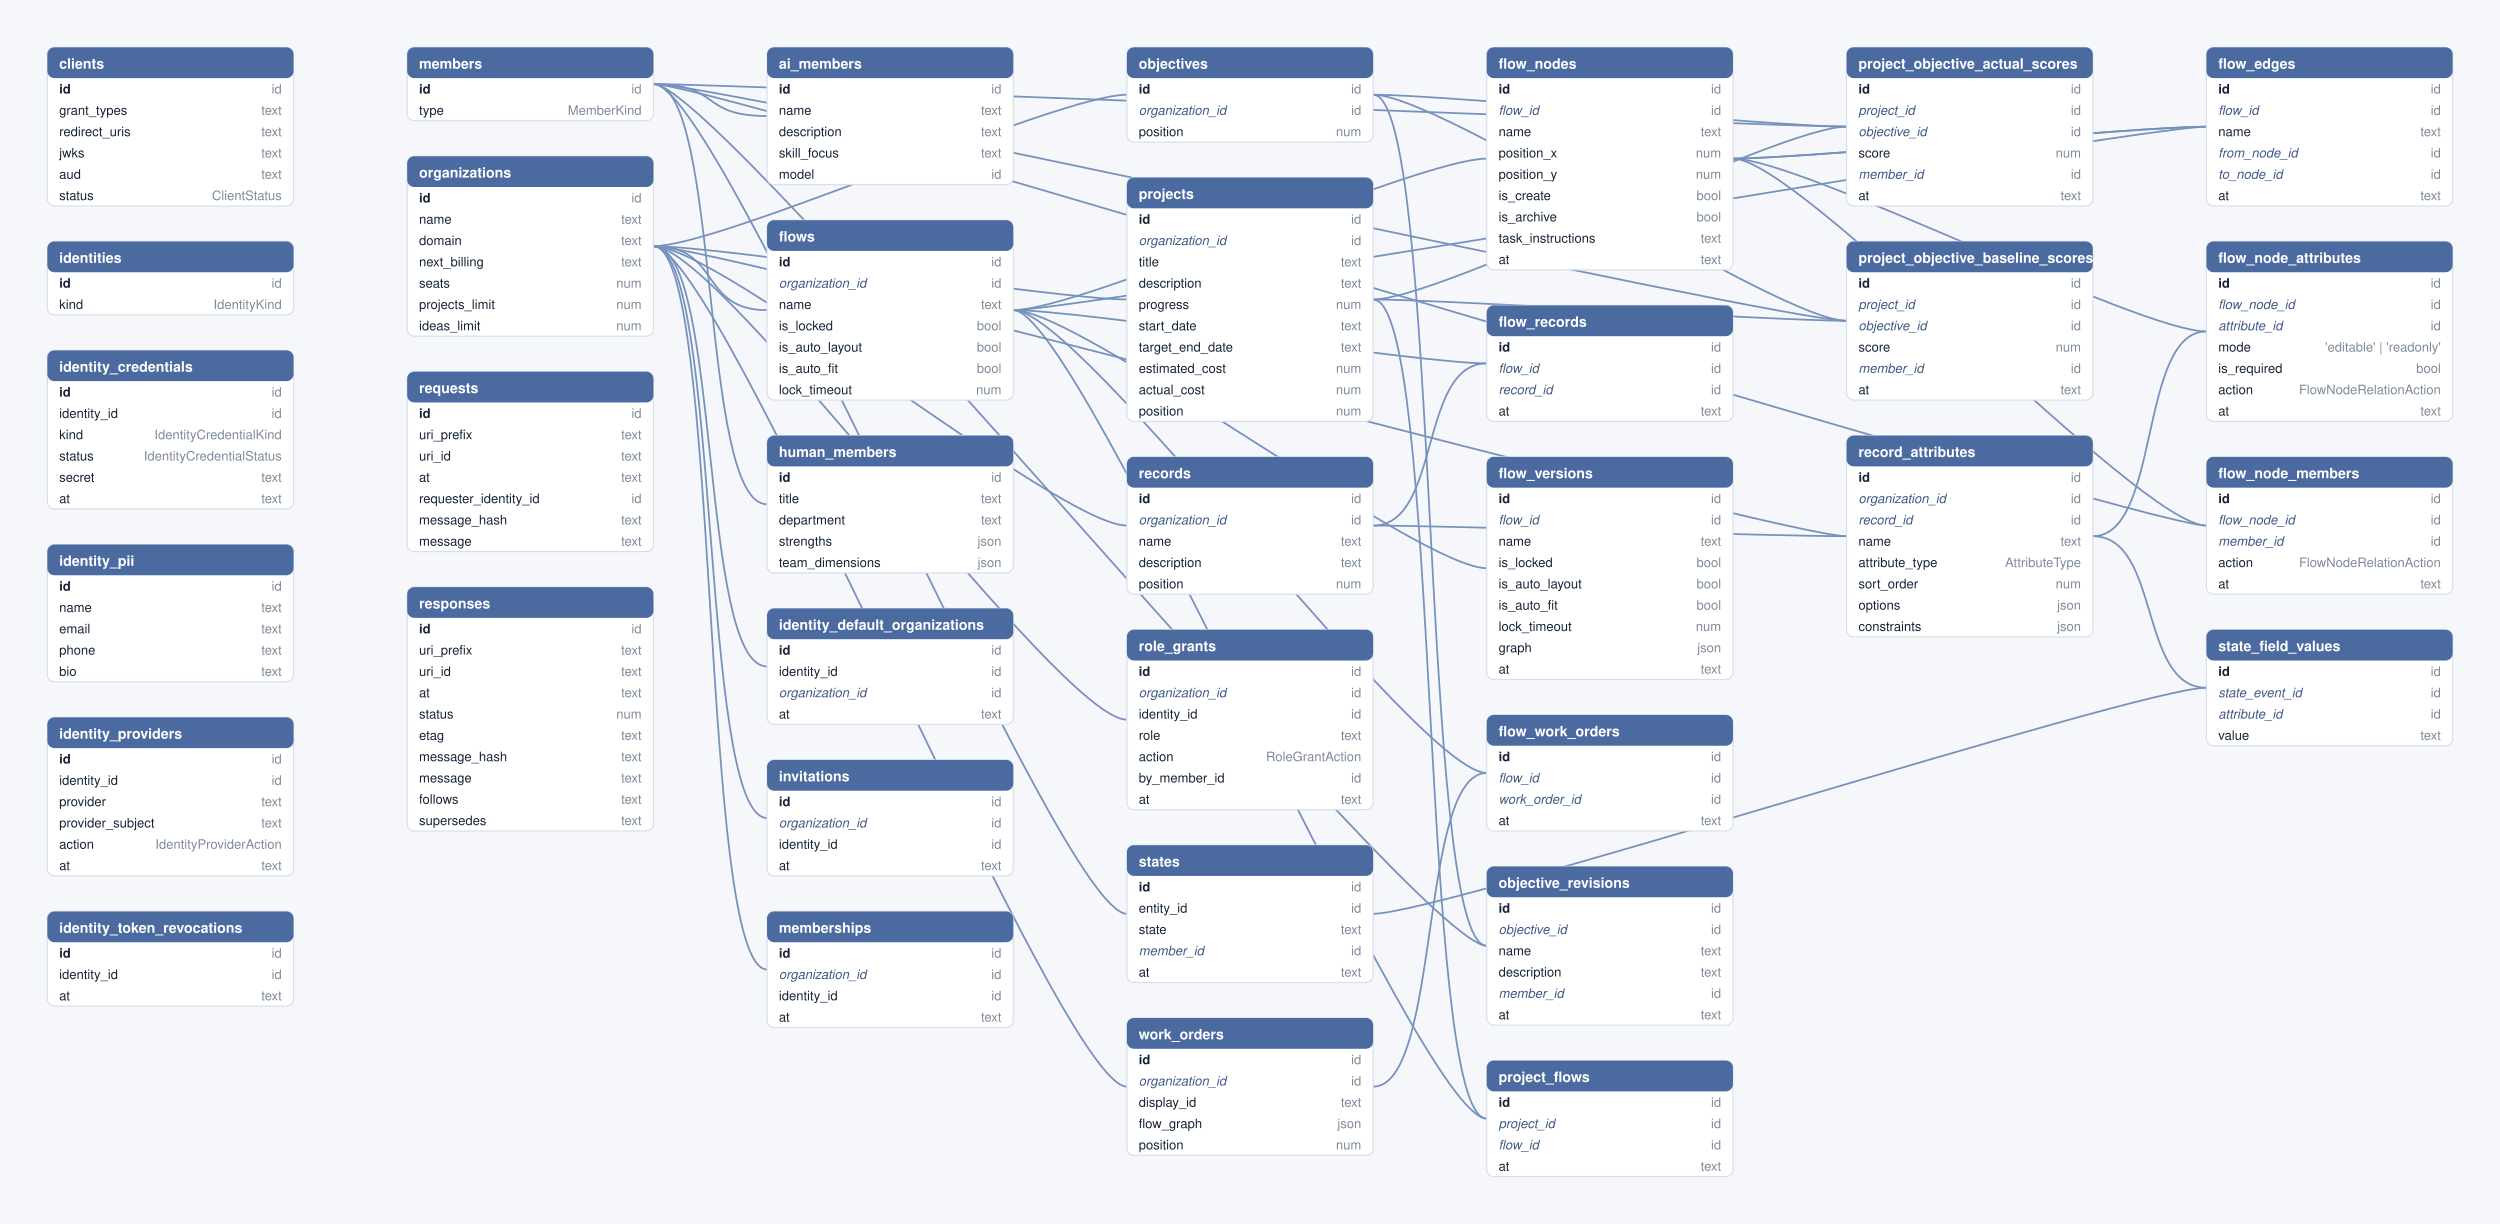
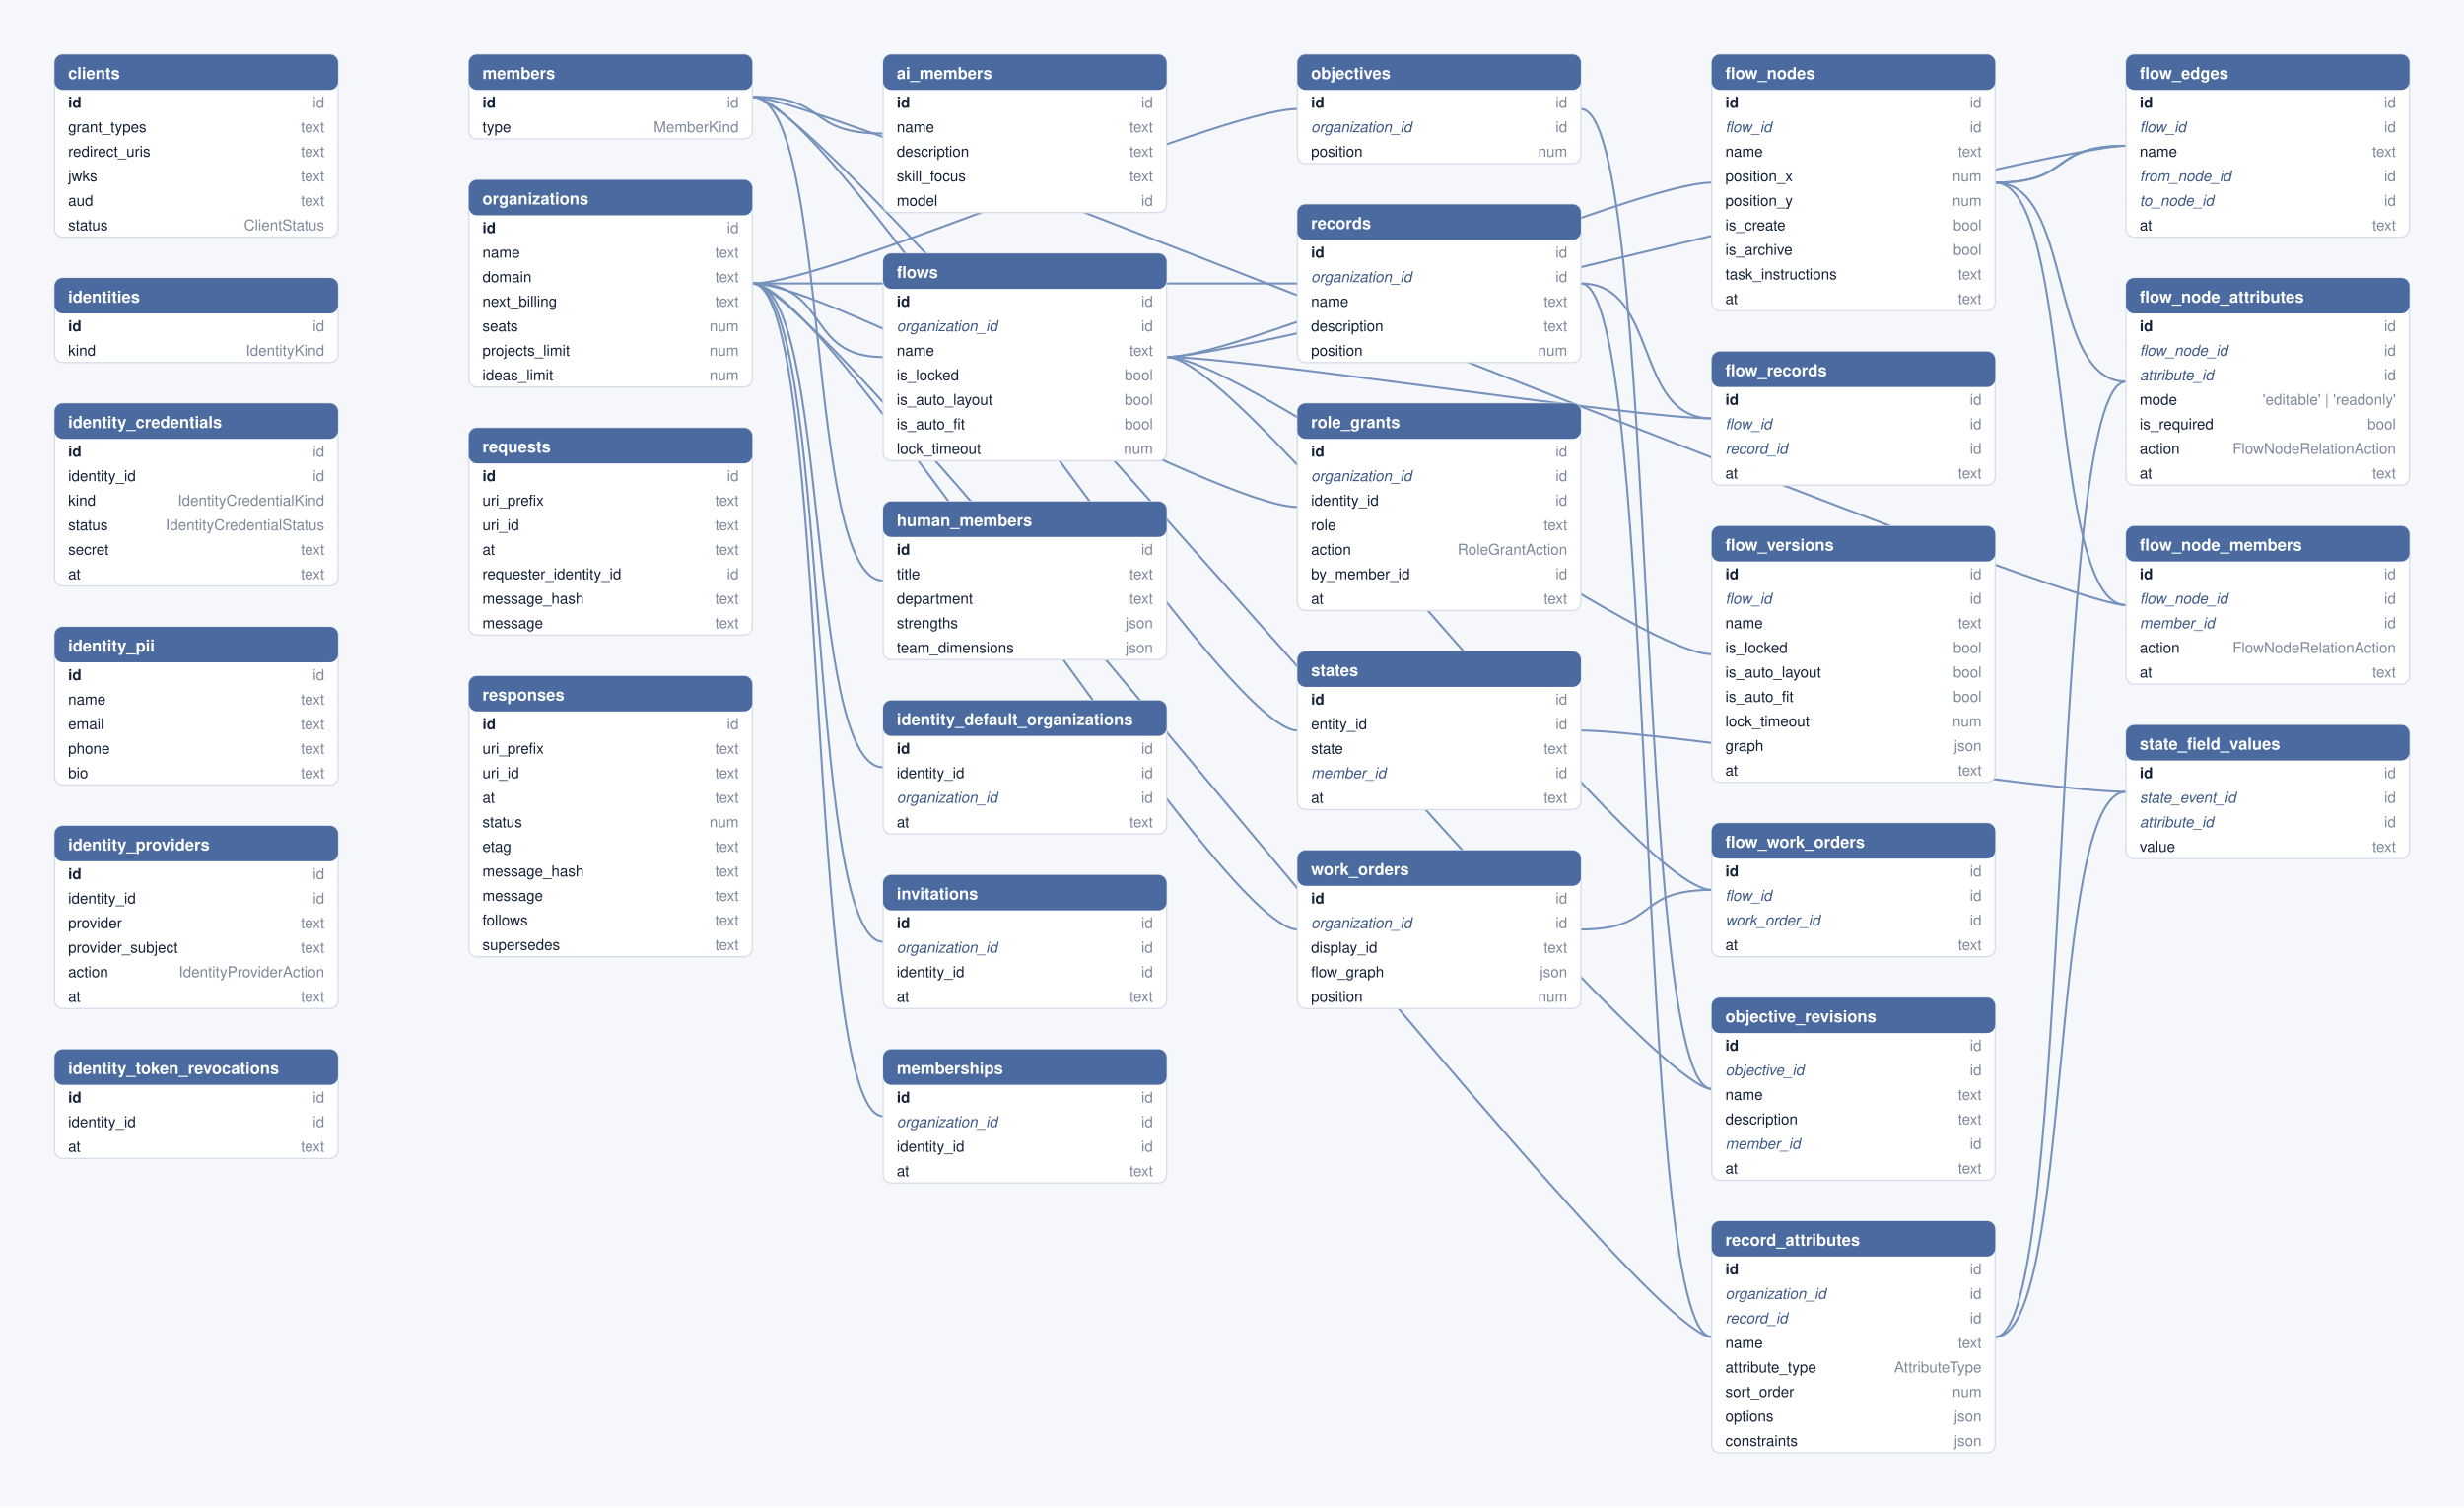
- <svg xmlns="http://www.w3.org/2000/svg" viewBox="0 0 2112 1034" width="2112" height="1034">
+ <svg xmlns="http://www.w3.org/2000/svg" viewBox="0 0 1808 1106" width="1808" height="1106">
  <defs>
    <style>
      text { font-family: ui-sans-serif, system-ui,
        'Segoe UI', Helvetica, Arial, sans-serif; }
      .box { fill: hsl(0 0% 100%);
        stroke: hsl(217 30% 88%); stroke-width: 1; }
      .head { fill: hsl(217 36% 46%); }
      .thead { fill: hsl(0 0% 100%); font-size: 12px;
        font-weight: 700; }
      .col, .pk, .fk, .type { font-size: 11px; }
      .col { fill: hsl(217 45% 15%); }
      .pk { fill: hsl(217 45% 15%); font-weight: 700; }
      .fk { fill: hsl(217 38% 38%);
        font-style: italic; }
      .type { fill: hsl(217 12% 55%);
        text-anchor: end; }
      .edge { fill: none; stroke: hsl(217 34% 60%);
        stroke-width: 1.5; }
    </style>
  </defs>
-   <rect x="0" y="0" width="2112" height="1034" fill="hsl(217 30% 97%)" />
+   <rect x="0" y="0" width="1808" height="1106" fill="hsl(217 30% 97%)" />
  <path class="edge" d="M 648 426 C 590.4 426, 609.6 71, 552 71" />
  <path class="edge" d="M 648 98 C 590.4 98, 609.6 71, 552 71" />
  <path class="edge" d="M 648 563 C 590.4 563, 609.6 208, 552 208" />
-   <path class="edge" d="M 952 608 C 894.4 608, 609.6 208, 552 208" />
-   <path class="edge" d="M 952 253 C 894.4 253, 609.6 208, 552 208" />
+   <path class="edge" d="M 952 372 C 894.4 372, 609.6 208, 552 208" />
  <path class="edge" d="M 648 262 C 590.4 262, 609.6 208, 552 208" />
  <path class="edge" d="M 1256 480 C 1198.4 480, 913.6 262, 856 262" />
  <path class="edge" d="M 1256 134 C 1198.4 134, 913.6 262, 856 262" />
-   <path class="edge" d="M 1864 107 C 1806.4 107, 913.6 262, 856 262" />
-   <path class="edge" d="M 1864 107 C 1806.4 107, 1521.6 134, 1464 134" />
-   <path class="edge" d="M 1864 107 C 1806.4 107, 1521.6 134, 1464 134" />
-   <path class="edge" d="M 1864 444 C 1806.4 444, 1521.6 134, 1464 134" />
-   <path class="edge" d="M 1864 444 C 1806.4 444, 609.6 71, 552 71" />
-   <path class="edge" d="M 1864 280 C 1806.4 280, 1521.6 134, 1464 134" />
-   <path class="edge" d="M 1864 280 C 1806.4 280, 1825.6 453, 1768 453" />
-   <path class="edge" d="M 1256 945 C 1198.4 945, 1217.6 253, 1160 253" />
-   <path class="edge" d="M 1256 945 C 1198.4 945, 913.6 262, 856 262" />
-   <path class="edge" d="M 952 918 C 894.4 918, 609.6 208, 552 208" />
+   <path class="edge" d="M 1560 107 C 1502.4 107, 913.6 262, 856 262" />
+   <path class="edge" d="M 1560 107 C 1502.4 107, 1521.6 134, 1464 134" />
+   <path class="edge" d="M 1560 107 C 1502.4 107, 1521.6 134, 1464 134" />
+   <path class="edge" d="M 1560 444 C 1502.4 444, 1521.6 134, 1464 134" />
+   <path class="edge" d="M 1560 444 C 1502.4 444, 609.6 71, 552 71" />
+   <path class="edge" d="M 1560 280 C 1502.4 280, 1521.6 134, 1464 134" />
+   <path class="edge" d="M 1560 280 C 1502.4 280, 1521.6 981, 1464 981" />
+   <path class="edge" d="M 952 682 C 894.4 682, 609.6 208, 552 208" />
  <path class="edge" d="M 1256 653 C 1198.4 653, 913.6 262, 856 262" />
-   <path class="edge" d="M 1256 653 C 1198.4 653, 1217.6 918, 1160 918" />
-   <path class="edge" d="M 1864 581 C 1806.4 581, 1217.6 772, 1160 772" />
-   <path class="edge" d="M 1864 581 C 1806.4 581, 1825.6 453, 1768 453" />
-   <path class="edge" d="M 952 444 C 894.4 444, 609.6 208, 552 208" />
-   <path class="edge" d="M 1560 453 C 1502.4 453, 609.6 208, 552 208" />
-   <path class="edge" d="M 1560 453 C 1502.4 453, 1217.6 444, 1160 444" />
+   <path class="edge" d="M 1256 653 C 1198.4 653, 1217.6 682, 1160 682" />
+   <path class="edge" d="M 1560 581 C 1502.4 581, 1217.6 536, 1160 536" />
+   <path class="edge" d="M 1560 581 C 1502.4 581, 1521.6 981, 1464 981" />
+   <path class="edge" d="M 952 208 C 894.4 208, 609.6 208, 552 208" />
+   <path class="edge" d="M 1256 981 C 1198.4 981, 609.6 208, 552 208" />
+   <path class="edge" d="M 1256 981 C 1198.4 981, 1217.6 208, 1160 208" />
  <path class="edge" d="M 1256 307 C 1198.4 307, 913.6 262, 856 262" />
-   <path class="edge" d="M 1256 307 C 1198.4 307, 1217.6 444, 1160 444" />
+   <path class="edge" d="M 1256 307 C 1198.4 307, 1217.6 208, 1160 208" />
  <path class="edge" d="M 648 819 C 590.4 819, 609.6 208, 552 208" />
  <path class="edge" d="M 648 691 C 590.4 691, 609.6 208, 552 208" />
  <path class="edge" d="M 952 80 C 894.4 80, 609.6 208, 552 208" />
  <path class="edge" d="M 1256 799 C 1198.4 799, 1217.6 80, 1160 80" />
  <path class="edge" d="M 1256 799 C 1198.4 799, 609.6 71, 552 71" />
-   <path class="edge" d="M 1560 271 C 1502.4 271, 1217.6 253, 1160 253" />
-   <path class="edge" d="M 1560 271 C 1502.4 271, 1217.6 80, 1160 80" />
-   <path class="edge" d="M 1560 271 C 1502.4 271, 609.6 71, 552 71" />
-   <path class="edge" d="M 1560 107 C 1502.4 107, 1217.6 253, 1160 253" />
-   <path class="edge" d="M 1560 107 C 1502.4 107, 1217.6 80, 1160 80" />
-   <path class="edge" d="M 1560 107 C 1502.4 107, 609.6 71, 552 71" />
-   <path class="edge" d="M 952 772 C 894.4 772, 609.6 71, 552 71" />
+   <path class="edge" d="M 952 536 C 894.4 536, 609.6 71, 552 71" />
  <g class="table">
    <rect class="box" x="344" y="40" width="208" height="62" rx="6" />
    <rect class="head" x="344" y="40" width="208" height="26" rx="6" />
    <text class="thead" x="354" y="58">members</text>
    <text class="pk" x="354" y="79">id</text>
    <text class="type" x="542" y="79">id</text>
    <text class="col" x="354" y="97">type</text>
    <text class="type" x="542" y="97">MemberKind</text>
  </g>
  <g class="table">
    <rect class="box" x="648" y="368" width="208" height="116" rx="6" />
    <rect class="head" x="648" y="368" width="208" height="26" rx="6" />
    <text class="thead" x="658" y="386">human_members</text>
    <text class="pk" x="658" y="407">id</text>
    <text class="type" x="846" y="407">id</text>
    <text class="col" x="658" y="425">title</text>
    <text class="type" x="846" y="425">text</text>
    <text class="col" x="658" y="443">department</text>
    <text class="type" x="846" y="443">text</text>
    <text class="col" x="658" y="461">strengths</text>
    <text class="type" x="846" y="461">json</text>
    <text class="col" x="658" y="479">team_dimensions</text>
    <text class="type" x="846" y="479">json</text>
  </g>
  <g class="table">
    <rect class="box" x="648" y="40" width="208" height="116" rx="6" />
    <rect class="head" x="648" y="40" width="208" height="26" rx="6" />
    <text class="thead" x="658" y="58">ai_members</text>
    <text class="pk" x="658" y="79">id</text>
    <text class="type" x="846" y="79">id</text>
    <text class="col" x="658" y="97">name</text>
    <text class="type" x="846" y="97">text</text>
    <text class="col" x="658" y="115">description</text>
    <text class="type" x="846" y="115">text</text>
    <text class="col" x="658" y="133">skill_focus</text>
    <text class="type" x="846" y="133">text</text>
    <text class="col" x="658" y="151">model</text>
    <text class="type" x="846" y="151">id</text>
  </g>
  <g class="table">
    <rect class="box" x="40" y="204" width="208" height="62" rx="6" />
    <rect class="head" x="40" y="204" width="208" height="26" rx="6" />
    <text class="thead" x="50" y="222">identities</text>
    <text class="pk" x="50" y="243">id</text>
    <text class="type" x="238" y="243">id</text>
    <text class="col" x="50" y="261">kind</text>
    <text class="type" x="238" y="261">IdentityKind</text>
  </g>
  <g class="table">
    <rect class="box" x="40" y="460" width="208" height="116" rx="6" />
    <rect class="head" x="40" y="460" width="208" height="26" rx="6" />
    <text class="thead" x="50" y="478">identity_pii</text>
    <text class="pk" x="50" y="499">id</text>
    <text class="type" x="238" y="499">id</text>
    <text class="col" x="50" y="517">name</text>
    <text class="type" x="238" y="517">text</text>
    <text class="col" x="50" y="535">email</text>
    <text class="type" x="238" y="535">text</text>
    <text class="col" x="50" y="553">phone</text>
    <text class="type" x="238" y="553">text</text>
    <text class="col" x="50" y="571">bio</text>
    <text class="type" x="238" y="571">text</text>
  </g>
  <g class="table">
    <rect class="box" x="40" y="296" width="208" height="134" rx="6" />
    <rect class="head" x="40" y="296" width="208" height="26" rx="6" />
    <text class="thead" x="50" y="314">identity_credentials</text>
    <text class="pk" x="50" y="335">id</text>
    <text class="type" x="238" y="335">id</text>
    <text class="col" x="50" y="353">identity_id</text>
    <text class="type" x="238" y="353">id</text>
    <text class="col" x="50" y="371">kind</text>
    <text class="type" x="238" y="371">IdentityCredentialKind</text>
    <text class="col" x="50" y="389">status</text>
    <text class="type" x="238" y="389">IdentityCredentialStatus</text>
    <text class="col" x="50" y="407">secret</text>
    <text class="type" x="238" y="407">text</text>
    <text class="col" x="50" y="425">at</text>
    <text class="type" x="238" y="425">text</text>
  </g>
  <g class="table">
    <rect class="box" x="40" y="770" width="208" height="80" rx="6" />
    <rect class="head" x="40" y="770" width="208" height="26" rx="6" />
    <text class="thead" x="50" y="788">identity_token_revocations</text>
    <text class="pk" x="50" y="809">id</text>
    <text class="type" x="238" y="809">id</text>
    <text class="col" x="50" y="827">identity_id</text>
    <text class="type" x="238" y="827">id</text>
    <text class="col" x="50" y="845">at</text>
    <text class="type" x="238" y="845">text</text>
  </g>
  <g class="table">
    <rect class="box" x="648" y="514" width="208" height="98" rx="6" />
    <rect class="head" x="648" y="514" width="208" height="26" rx="6" />
    <text class="thead" x="658" y="532">identity_default_organizations</text>
    <text class="pk" x="658" y="553">id</text>
    <text class="type" x="846" y="553">id</text>
    <text class="col" x="658" y="571">identity_id</text>
    <text class="type" x="846" y="571">id</text>
    <text class="fk" x="658" y="589">organization_id</text>
    <text class="type" x="846" y="589">id</text>
    <text class="col" x="658" y="607">at</text>
    <text class="type" x="846" y="607">text</text>
  </g>
  <g class="table">
-     <rect class="box" x="952" y="532" width="208" height="152" rx="6" />
-     <rect class="head" x="952" y="532" width="208" height="26" rx="6" />
-     <text class="thead" x="962" y="550">role_grants</text>
-     <text class="pk" x="962" y="571">id</text>
-     <text class="type" x="1150" y="571">id</text>
-     <text class="fk" x="962" y="589">organization_id</text>
-     <text class="type" x="1150" y="589">id</text>
-     <text class="col" x="962" y="607">identity_id</text>
-     <text class="type" x="1150" y="607">id</text>
-     <text class="col" x="962" y="625">role</text>
-     <text class="type" x="1150" y="625">text</text>
-     <text class="col" x="962" y="643">action</text>
-     <text class="type" x="1150" y="643">RoleGrantAction</text>
-     <text class="col" x="962" y="661">by_member_id</text>
-     <text class="type" x="1150" y="661">id</text>
-     <text class="col" x="962" y="679">at</text>
-     <text class="type" x="1150" y="679">text</text>
+     <rect class="box" x="952" y="296" width="208" height="152" rx="6" />
+     <rect class="head" x="952" y="296" width="208" height="26" rx="6" />
+     <text class="thead" x="962" y="314">role_grants</text>
+     <text class="pk" x="962" y="335">id</text>
+     <text class="type" x="1150" y="335">id</text>
+     <text class="fk" x="962" y="353">organization_id</text>
+     <text class="type" x="1150" y="353">id</text>
+     <text class="col" x="962" y="371">identity_id</text>
+     <text class="type" x="1150" y="371">id</text>
+     <text class="col" x="962" y="389">role</text>
+     <text class="type" x="1150" y="389">text</text>
+     <text class="col" x="962" y="407">action</text>
+     <text class="type" x="1150" y="407">RoleGrantAction</text>
+     <text class="col" x="962" y="425">by_member_id</text>
+     <text class="type" x="1150" y="425">id</text>
+     <text class="col" x="962" y="443">at</text>
+     <text class="type" x="1150" y="443">text</text>
  </g>
  <g class="table">
    <rect class="box" x="40" y="40" width="208" height="134" rx="6" />
    <rect class="head" x="40" y="40" width="208" height="26" rx="6" />
    <text class="thead" x="50" y="58">clients</text>
    <text class="pk" x="50" y="79">id</text>
    <text class="type" x="238" y="79">id</text>
    <text class="col" x="50" y="97">grant_types</text>
    <text class="type" x="238" y="97">text</text>
    <text class="col" x="50" y="115">redirect_uris</text>
    <text class="type" x="238" y="115">text</text>
    <text class="col" x="50" y="133">jwks</text>
    <text class="type" x="238" y="133">text</text>
    <text class="col" x="50" y="151">aud</text>
    <text class="type" x="238" y="151">text</text>
    <text class="col" x="50" y="169">status</text>
    <text class="type" x="238" y="169">ClientStatus</text>
  </g>
  <g class="table">
    <rect class="box" x="40" y="606" width="208" height="134" rx="6" />
    <rect class="head" x="40" y="606" width="208" height="26" rx="6" />
    <text class="thead" x="50" y="624">identity_providers</text>
    <text class="pk" x="50" y="645">id</text>
    <text class="type" x="238" y="645">id</text>
    <text class="col" x="50" y="663">identity_id</text>
    <text class="type" x="238" y="663">id</text>
    <text class="col" x="50" y="681">provider</text>
    <text class="type" x="238" y="681">text</text>
    <text class="col" x="50" y="699">provider_subject</text>
    <text class="type" x="238" y="699">text</text>
    <text class="col" x="50" y="717">action</text>
    <text class="type" x="238" y="717">IdentityProviderAction</text>
    <text class="col" x="50" y="735">at</text>
    <text class="type" x="238" y="735">text</text>
-   </g>
-   <g class="table">
-     <rect class="box" x="952" y="150" width="208" height="206" rx="6" />
-     <rect class="head" x="952" y="150" width="208" height="26" rx="6" />
-     <text class="thead" x="962" y="168">projects</text>
-     <text class="pk" x="962" y="189">id</text>
-     <text class="type" x="1150" y="189">id</text>
-     <text class="fk" x="962" y="207">organization_id</text>
-     <text class="type" x="1150" y="207">id</text>
-     <text class="col" x="962" y="225">title</text>
-     <text class="type" x="1150" y="225">text</text>
-     <text class="col" x="962" y="243">description</text>
-     <text class="type" x="1150" y="243">text</text>
-     <text class="col" x="962" y="261">progress</text>
-     <text class="type" x="1150" y="261">num</text>
-     <text class="col" x="962" y="279">start_date</text>
-     <text class="type" x="1150" y="279">text</text>
-     <text class="col" x="962" y="297">target_end_date</text>
-     <text class="type" x="1150" y="297">text</text>
-     <text class="col" x="962" y="315">estimated_cost</text>
-     <text class="type" x="1150" y="315">num</text>
-     <text class="col" x="962" y="333">actual_cost</text>
-     <text class="type" x="1150" y="333">num</text>
-     <text class="col" x="962" y="351">position</text>
-     <text class="type" x="1150" y="351">num</text>
  </g>
  <g class="table">
    <rect class="box" x="648" y="186" width="208" height="152" rx="6" />
    <rect class="head" x="648" y="186" width="208" height="26" rx="6" />
    <text class="thead" x="658" y="204">flows</text>
    <text class="pk" x="658" y="225">id</text>
    <text class="type" x="846" y="225">id</text>
    <text class="fk" x="658" y="243">organization_id</text>
    <text class="type" x="846" y="243">id</text>
    <text class="col" x="658" y="261">name</text>
    <text class="type" x="846" y="261">text</text>
    <text class="col" x="658" y="279">is_locked</text>
    <text class="type" x="846" y="279">bool</text>
    <text class="col" x="658" y="297">is_auto_layout</text>
    <text class="type" x="846" y="297">bool</text>
    <text class="col" x="658" y="315">is_auto_fit</text>
    <text class="type" x="846" y="315">bool</text>
    <text class="col" x="658" y="333">lock_timeout</text>
    <text class="type" x="846" y="333">num</text>
  </g>
  <g class="table">
    <rect class="box" x="1256" y="386" width="208" height="188" rx="6" />
    <rect class="head" x="1256" y="386" width="208" height="26" rx="6" />
    <text class="thead" x="1266" y="404">flow_versions</text>
    <text class="pk" x="1266" y="425">id</text>
    <text class="type" x="1454" y="425">id</text>
    <text class="fk" x="1266" y="443">flow_id</text>
    <text class="type" x="1454" y="443">id</text>
    <text class="col" x="1266" y="461">name</text>
    <text class="type" x="1454" y="461">text</text>
    <text class="col" x="1266" y="479">is_locked</text>
    <text class="type" x="1454" y="479">bool</text>
    <text class="col" x="1266" y="497">is_auto_layout</text>
    <text class="type" x="1454" y="497">bool</text>
    <text class="col" x="1266" y="515">is_auto_fit</text>
    <text class="type" x="1454" y="515">bool</text>
    <text class="col" x="1266" y="533">lock_timeout</text>
    <text class="type" x="1454" y="533">num</text>
    <text class="col" x="1266" y="551">graph</text>
    <text class="type" x="1454" y="551">json</text>
    <text class="col" x="1266" y="569">at</text>
    <text class="type" x="1454" y="569">text</text>
  </g>
  <g class="table">
    <rect class="box" x="1256" y="40" width="208" height="188" rx="6" />
    <rect class="head" x="1256" y="40" width="208" height="26" rx="6" />
    <text class="thead" x="1266" y="58">flow_nodes</text>
    <text class="pk" x="1266" y="79">id</text>
    <text class="type" x="1454" y="79">id</text>
    <text class="fk" x="1266" y="97">flow_id</text>
    <text class="type" x="1454" y="97">id</text>
    <text class="col" x="1266" y="115">name</text>
    <text class="type" x="1454" y="115">text</text>
    <text class="col" x="1266" y="133">position_x</text>
    <text class="type" x="1454" y="133">num</text>
    <text class="col" x="1266" y="151">position_y</text>
    <text class="type" x="1454" y="151">num</text>
    <text class="col" x="1266" y="169">is_create</text>
    <text class="type" x="1454" y="169">bool</text>
    <text class="col" x="1266" y="187">is_archive</text>
    <text class="type" x="1454" y="187">bool</text>
    <text class="col" x="1266" y="205">task_instructions</text>
    <text class="type" x="1454" y="205">text</text>
    <text class="col" x="1266" y="223">at</text>
    <text class="type" x="1454" y="223">text</text>
  </g>
  <g class="table">
-     <rect class="box" x="1864" y="40" width="208" height="134" rx="6" />
-     <rect class="head" x="1864" y="40" width="208" height="26" rx="6" />
-     <text class="thead" x="1874" y="58">flow_edges</text>
-     <text class="pk" x="1874" y="79">id</text>
-     <text class="type" x="2062" y="79">id</text>
-     <text class="fk" x="1874" y="97">flow_id</text>
-     <text class="type" x="2062" y="97">id</text>
-     <text class="col" x="1874" y="115">name</text>
-     <text class="type" x="2062" y="115">text</text>
-     <text class="fk" x="1874" y="133">from_node_id</text>
-     <text class="type" x="2062" y="133">id</text>
-     <text class="fk" x="1874" y="151">to_node_id</text>
-     <text class="type" x="2062" y="151">id</text>
-     <text class="col" x="1874" y="169">at</text>
-     <text class="type" x="2062" y="169">text</text>
-   </g>
-   <g class="table">
-     <rect class="box" x="1864" y="386" width="208" height="116" rx="6" />
-     <rect class="head" x="1864" y="386" width="208" height="26" rx="6" />
-     <text class="thead" x="1874" y="404">flow_node_members</text>
-     <text class="pk" x="1874" y="425">id</text>
-     <text class="type" x="2062" y="425">id</text>
-     <text class="fk" x="1874" y="443">flow_node_id</text>
-     <text class="type" x="2062" y="443">id</text>
-     <text class="fk" x="1874" y="461">member_id</text>
-     <text class="type" x="2062" y="461">id</text>
-     <text class="col" x="1874" y="479">action</text>
-     <text class="type" x="2062" y="479">FlowNodeRelationAction</text>
-     <text class="col" x="1874" y="497">at</text>
-     <text class="type" x="2062" y="497">text</text>
-   </g>
-   <g class="table">
-     <rect class="box" x="1864" y="204" width="208" height="152" rx="6" />
-     <rect class="head" x="1864" y="204" width="208" height="26" rx="6" />
-     <text class="thead" x="1874" y="222">flow_node_attributes</text>
-     <text class="pk" x="1874" y="243">id</text>
-     <text class="type" x="2062" y="243">id</text>
-     <text class="fk" x="1874" y="261">flow_node_id</text>
-     <text class="type" x="2062" y="261">id</text>
-     <text class="fk" x="1874" y="279">attribute_id</text>
-     <text class="type" x="2062" y="279">id</text>
-     <text class="col" x="1874" y="297">mode</text>
-     <text class="type" x="2062" y="297">'editable' | 'readonly'</text>
-     <text class="col" x="1874" y="315">is_required</text>
-     <text class="type" x="2062" y="315">bool</text>
-     <text class="col" x="1874" y="333">action</text>
-     <text class="type" x="2062" y="333">FlowNodeRelationAction</text>
-     <text class="col" x="1874" y="351">at</text>
-     <text class="type" x="2062" y="351">text</text>
-   </g>
-   <g class="table">
-     <rect class="box" x="1256" y="896" width="208" height="98" rx="6" />
-     <rect class="head" x="1256" y="896" width="208" height="26" rx="6" />
-     <text class="thead" x="1266" y="914">project_flows</text>
-     <text class="pk" x="1266" y="935">id</text>
-     <text class="type" x="1454" y="935">id</text>
-     <text class="fk" x="1266" y="953">project_id</text>
-     <text class="type" x="1454" y="953">id</text>
-     <text class="fk" x="1266" y="971">flow_id</text>
-     <text class="type" x="1454" y="971">id</text>
-     <text class="col" x="1266" y="989">at</text>
-     <text class="type" x="1454" y="989">text</text>
-   </g>
-   <g class="table">
-     <rect class="box" x="952" y="860" width="208" height="116" rx="6" />
-     <rect class="head" x="952" y="860" width="208" height="26" rx="6" />
-     <text class="thead" x="962" y="878">work_orders</text>
-     <text class="pk" x="962" y="899">id</text>
-     <text class="type" x="1150" y="899">id</text>
-     <text class="fk" x="962" y="917">organization_id</text>
-     <text class="type" x="1150" y="917">id</text>
-     <text class="col" x="962" y="935">display_id</text>
-     <text class="type" x="1150" y="935">text</text>
-     <text class="col" x="962" y="953">flow_graph</text>
-     <text class="type" x="1150" y="953">json</text>
-     <text class="col" x="962" y="971">position</text>
-     <text class="type" x="1150" y="971">num</text>
+     <rect class="box" x="1560" y="40" width="208" height="134" rx="6" />
+     <rect class="head" x="1560" y="40" width="208" height="26" rx="6" />
+     <text class="thead" x="1570" y="58">flow_edges</text>
+     <text class="pk" x="1570" y="79">id</text>
+     <text class="type" x="1758" y="79">id</text>
+     <text class="fk" x="1570" y="97">flow_id</text>
+     <text class="type" x="1758" y="97">id</text>
+     <text class="col" x="1570" y="115">name</text>
+     <text class="type" x="1758" y="115">text</text>
+     <text class="fk" x="1570" y="133">from_node_id</text>
+     <text class="type" x="1758" y="133">id</text>
+     <text class="fk" x="1570" y="151">to_node_id</text>
+     <text class="type" x="1758" y="151">id</text>
+     <text class="col" x="1570" y="169">at</text>
+     <text class="type" x="1758" y="169">text</text>
+   </g>
+   <g class="table">
+     <rect class="box" x="1560" y="386" width="208" height="116" rx="6" />
+     <rect class="head" x="1560" y="386" width="208" height="26" rx="6" />
+     <text class="thead" x="1570" y="404">flow_node_members</text>
+     <text class="pk" x="1570" y="425">id</text>
+     <text class="type" x="1758" y="425">id</text>
+     <text class="fk" x="1570" y="443">flow_node_id</text>
+     <text class="type" x="1758" y="443">id</text>
+     <text class="fk" x="1570" y="461">member_id</text>
+     <text class="type" x="1758" y="461">id</text>
+     <text class="col" x="1570" y="479">action</text>
+     <text class="type" x="1758" y="479">FlowNodeRelationAction</text>
+     <text class="col" x="1570" y="497">at</text>
+     <text class="type" x="1758" y="497">text</text>
+   </g>
+   <g class="table">
+     <rect class="box" x="1560" y="204" width="208" height="152" rx="6" />
+     <rect class="head" x="1560" y="204" width="208" height="26" rx="6" />
+     <text class="thead" x="1570" y="222">flow_node_attributes</text>
+     <text class="pk" x="1570" y="243">id</text>
+     <text class="type" x="1758" y="243">id</text>
+     <text class="fk" x="1570" y="261">flow_node_id</text>
+     <text class="type" x="1758" y="261">id</text>
+     <text class="fk" x="1570" y="279">attribute_id</text>
+     <text class="type" x="1758" y="279">id</text>
+     <text class="col" x="1570" y="297">mode</text>
+     <text class="type" x="1758" y="297">'editable' | 'readonly'</text>
+     <text class="col" x="1570" y="315">is_required</text>
+     <text class="type" x="1758" y="315">bool</text>
+     <text class="col" x="1570" y="333">action</text>
+     <text class="type" x="1758" y="333">FlowNodeRelationAction</text>
+     <text class="col" x="1570" y="351">at</text>
+     <text class="type" x="1758" y="351">text</text>
+   </g>
+   <g class="table">
+     <rect class="box" x="952" y="624" width="208" height="116" rx="6" />
+     <rect class="head" x="952" y="624" width="208" height="26" rx="6" />
+     <text class="thead" x="962" y="642">work_orders</text>
+     <text class="pk" x="962" y="663">id</text>
+     <text class="type" x="1150" y="663">id</text>
+     <text class="fk" x="962" y="681">organization_id</text>
+     <text class="type" x="1150" y="681">id</text>
+     <text class="col" x="962" y="699">display_id</text>
+     <text class="type" x="1150" y="699">text</text>
+     <text class="col" x="962" y="717">flow_graph</text>
+     <text class="type" x="1150" y="717">json</text>
+     <text class="col" x="962" y="735">position</text>
+     <text class="type" x="1150" y="735">num</text>
  </g>
  <g class="table">
    <rect class="box" x="1256" y="604" width="208" height="98" rx="6" />
    <rect class="head" x="1256" y="604" width="208" height="26" rx="6" />
    <text class="thead" x="1266" y="622">flow_work_orders</text>
    <text class="pk" x="1266" y="643">id</text>
    <text class="type" x="1454" y="643">id</text>
    <text class="fk" x="1266" y="661">flow_id</text>
    <text class="type" x="1454" y="661">id</text>
    <text class="fk" x="1266" y="679">work_order_id</text>
    <text class="type" x="1454" y="679">id</text>
    <text class="col" x="1266" y="697">at</text>
    <text class="type" x="1454" y="697">text</text>
  </g>
  <g class="table">
-     <rect class="box" x="1864" y="532" width="208" height="98" rx="6" />
-     <rect class="head" x="1864" y="532" width="208" height="26" rx="6" />
-     <text class="thead" x="1874" y="550">state_field_values</text>
-     <text class="pk" x="1874" y="571">id</text>
-     <text class="type" x="2062" y="571">id</text>
-     <text class="fk" x="1874" y="589">state_event_id</text>
-     <text class="type" x="2062" y="589">id</text>
-     <text class="fk" x="1874" y="607">attribute_id</text>
-     <text class="type" x="2062" y="607">id</text>
-     <text class="col" x="1874" y="625">value</text>
-     <text class="type" x="2062" y="625">text</text>
-   </g>
-   <g class="table">
-     <rect class="box" x="952" y="386" width="208" height="116" rx="6" />
-     <rect class="head" x="952" y="386" width="208" height="26" rx="6" />
-     <text class="thead" x="962" y="404">records</text>
-     <text class="pk" x="962" y="425">id</text>
-     <text class="type" x="1150" y="425">id</text>
-     <text class="fk" x="962" y="443">organization_id</text>
-     <text class="type" x="1150" y="443">id</text>
-     <text class="col" x="962" y="461">name</text>
-     <text class="type" x="1150" y="461">text</text>
-     <text class="col" x="962" y="479">description</text>
-     <text class="type" x="1150" y="479">text</text>
-     <text class="col" x="962" y="497">position</text>
-     <text class="type" x="1150" y="497">num</text>
-   </g>
-   <g class="table">
-     <rect class="box" x="1560" y="368" width="208" height="170" rx="6" />
-     <rect class="head" x="1560" y="368" width="208" height="26" rx="6" />
-     <text class="thead" x="1570" y="386">record_attributes</text>
-     <text class="pk" x="1570" y="407">id</text>
-     <text class="type" x="1758" y="407">id</text>
-     <text class="fk" x="1570" y="425">organization_id</text>
-     <text class="type" x="1758" y="425">id</text>
-     <text class="fk" x="1570" y="443">record_id</text>
-     <text class="type" x="1758" y="443">id</text>
-     <text class="col" x="1570" y="461">name</text>
-     <text class="type" x="1758" y="461">text</text>
-     <text class="col" x="1570" y="479">attribute_type</text>
-     <text class="type" x="1758" y="479">AttributeType</text>
-     <text class="col" x="1570" y="497">sort_order</text>
-     <text class="type" x="1758" y="497">num</text>
-     <text class="col" x="1570" y="515">options</text>
-     <text class="type" x="1758" y="515">json</text>
-     <text class="col" x="1570" y="533">constraints</text>
-     <text class="type" x="1758" y="533">json</text>
+     <rect class="box" x="1560" y="532" width="208" height="98" rx="6" />
+     <rect class="head" x="1560" y="532" width="208" height="26" rx="6" />
+     <text class="thead" x="1570" y="550">state_field_values</text>
+     <text class="pk" x="1570" y="571">id</text>
+     <text class="type" x="1758" y="571">id</text>
+     <text class="fk" x="1570" y="589">state_event_id</text>
+     <text class="type" x="1758" y="589">id</text>
+     <text class="fk" x="1570" y="607">attribute_id</text>
+     <text class="type" x="1758" y="607">id</text>
+     <text class="col" x="1570" y="625">value</text>
+     <text class="type" x="1758" y="625">text</text>
+   </g>
+   <g class="table">
+     <rect class="box" x="952" y="150" width="208" height="116" rx="6" />
+     <rect class="head" x="952" y="150" width="208" height="26" rx="6" />
+     <text class="thead" x="962" y="168">records</text>
+     <text class="pk" x="962" y="189">id</text>
+     <text class="type" x="1150" y="189">id</text>
+     <text class="fk" x="962" y="207">organization_id</text>
+     <text class="type" x="1150" y="207">id</text>
+     <text class="col" x="962" y="225">name</text>
+     <text class="type" x="1150" y="225">text</text>
+     <text class="col" x="962" y="243">description</text>
+     <text class="type" x="1150" y="243">text</text>
+     <text class="col" x="962" y="261">position</text>
+     <text class="type" x="1150" y="261">num</text>
+   </g>
+   <g class="table">
+     <rect class="box" x="1256" y="896" width="208" height="170" rx="6" />
+     <rect class="head" x="1256" y="896" width="208" height="26" rx="6" />
+     <text class="thead" x="1266" y="914">record_attributes</text>
+     <text class="pk" x="1266" y="935">id</text>
+     <text class="type" x="1454" y="935">id</text>
+     <text class="fk" x="1266" y="953">organization_id</text>
+     <text class="type" x="1454" y="953">id</text>
+     <text class="fk" x="1266" y="971">record_id</text>
+     <text class="type" x="1454" y="971">id</text>
+     <text class="col" x="1266" y="989">name</text>
+     <text class="type" x="1454" y="989">text</text>
+     <text class="col" x="1266" y="1007">attribute_type</text>
+     <text class="type" x="1454" y="1007">AttributeType</text>
+     <text class="col" x="1266" y="1025">sort_order</text>
+     <text class="type" x="1454" y="1025">num</text>
+     <text class="col" x="1266" y="1043">options</text>
+     <text class="type" x="1454" y="1043">json</text>
+     <text class="col" x="1266" y="1061">constraints</text>
+     <text class="type" x="1454" y="1061">json</text>
  </g>
  <g class="table">
    <rect class="box" x="1256" y="258" width="208" height="98" rx="6" />
    <rect class="head" x="1256" y="258" width="208" height="26" rx="6" />
    <text class="thead" x="1266" y="276">flow_records</text>
    <text class="pk" x="1266" y="297">id</text>
    <text class="type" x="1454" y="297">id</text>
    <text class="fk" x="1266" y="315">flow_id</text>
    <text class="type" x="1454" y="315">id</text>
    <text class="fk" x="1266" y="333">record_id</text>
    <text class="type" x="1454" y="333">id</text>
    <text class="col" x="1266" y="351">at</text>
    <text class="type" x="1454" y="351">text</text>
  </g>
  <g class="table">
    <rect class="box" x="344" y="132" width="208" height="152" rx="6" />
    <rect class="head" x="344" y="132" width="208" height="26" rx="6" />
    <text class="thead" x="354" y="150">organizations</text>
    <text class="pk" x="354" y="171">id</text>
    <text class="type" x="542" y="171">id</text>
    <text class="col" x="354" y="189">name</text>
    <text class="type" x="542" y="189">text</text>
    <text class="col" x="354" y="207">domain</text>
    <text class="type" x="542" y="207">text</text>
    <text class="col" x="354" y="225">next_billing</text>
    <text class="type" x="542" y="225">text</text>
    <text class="col" x="354" y="243">seats</text>
    <text class="type" x="542" y="243">num</text>
    <text class="col" x="354" y="261">projects_limit</text>
    <text class="type" x="542" y="261">num</text>
    <text class="col" x="354" y="279">ideas_limit</text>
    <text class="type" x="542" y="279">num</text>
  </g>
  <g class="table">
    <rect class="box" x="648" y="770" width="208" height="98" rx="6" />
    <rect class="head" x="648" y="770" width="208" height="26" rx="6" />
    <text class="thead" x="658" y="788">memberships</text>
    <text class="pk" x="658" y="809">id</text>
    <text class="type" x="846" y="809">id</text>
    <text class="fk" x="658" y="827">organization_id</text>
    <text class="type" x="846" y="827">id</text>
    <text class="col" x="658" y="845">identity_id</text>
    <text class="type" x="846" y="845">id</text>
    <text class="col" x="658" y="863">at</text>
    <text class="type" x="846" y="863">text</text>
  </g>
  <g class="table">
    <rect class="box" x="648" y="642" width="208" height="98" rx="6" />
    <rect class="head" x="648" y="642" width="208" height="26" rx="6" />
    <text class="thead" x="658" y="660">invitations</text>
    <text class="pk" x="658" y="681">id</text>
    <text class="type" x="846" y="681">id</text>
    <text class="fk" x="658" y="699">organization_id</text>
    <text class="type" x="846" y="699">id</text>
    <text class="col" x="658" y="717">identity_id</text>
    <text class="type" x="846" y="717">id</text>
    <text class="col" x="658" y="735">at</text>
    <text class="type" x="846" y="735">text</text>
  </g>
  <g class="table">
    <rect class="box" x="952" y="40" width="208" height="80" rx="6" />
    <rect class="head" x="952" y="40" width="208" height="26" rx="6" />
    <text class="thead" x="962" y="58">objectives</text>
    <text class="pk" x="962" y="79">id</text>
    <text class="type" x="1150" y="79">id</text>
    <text class="fk" x="962" y="97">organization_id</text>
    <text class="type" x="1150" y="97">id</text>
    <text class="col" x="962" y="115">position</text>
    <text class="type" x="1150" y="115">num</text>
  </g>
  <g class="table">
    <rect class="box" x="1256" y="732" width="208" height="134" rx="6" />
    <rect class="head" x="1256" y="732" width="208" height="26" rx="6" />
    <text class="thead" x="1266" y="750">objective_revisions</text>
    <text class="pk" x="1266" y="771">id</text>
    <text class="type" x="1454" y="771">id</text>
    <text class="fk" x="1266" y="789">objective_id</text>
    <text class="type" x="1454" y="789">id</text>
    <text class="col" x="1266" y="807">name</text>
    <text class="type" x="1454" y="807">text</text>
    <text class="col" x="1266" y="825">description</text>
    <text class="type" x="1454" y="825">text</text>
    <text class="fk" x="1266" y="843">member_id</text>
    <text class="type" x="1454" y="843">id</text>
    <text class="col" x="1266" y="861">at</text>
    <text class="type" x="1454" y="861">text</text>
-   </g>
-   <g class="table">
-     <rect class="box" x="1560" y="204" width="208" height="134" rx="6" />
-     <rect class="head" x="1560" y="204" width="208" height="26" rx="6" />
-     <text class="thead" x="1570" y="222">project_objective_baseline_scores</text>
-     <text class="pk" x="1570" y="243">id</text>
-     <text class="type" x="1758" y="243">id</text>
-     <text class="fk" x="1570" y="261">project_id</text>
-     <text class="type" x="1758" y="261">id</text>
-     <text class="fk" x="1570" y="279">objective_id</text>
-     <text class="type" x="1758" y="279">id</text>
-     <text class="col" x="1570" y="297">score</text>
-     <text class="type" x="1758" y="297">num</text>
-     <text class="fk" x="1570" y="315">member_id</text>
-     <text class="type" x="1758" y="315">id</text>
-     <text class="col" x="1570" y="333">at</text>
-     <text class="type" x="1758" y="333">text</text>
-   </g>
-   <g class="table">
-     <rect class="box" x="1560" y="40" width="208" height="134" rx="6" />
-     <rect class="head" x="1560" y="40" width="208" height="26" rx="6" />
-     <text class="thead" x="1570" y="58">project_objective_actual_scores</text>
-     <text class="pk" x="1570" y="79">id</text>
-     <text class="type" x="1758" y="79">id</text>
-     <text class="fk" x="1570" y="97">project_id</text>
-     <text class="type" x="1758" y="97">id</text>
-     <text class="fk" x="1570" y="115">objective_id</text>
-     <text class="type" x="1758" y="115">id</text>
-     <text class="col" x="1570" y="133">score</text>
-     <text class="type" x="1758" y="133">num</text>
-     <text class="fk" x="1570" y="151">member_id</text>
-     <text class="type" x="1758" y="151">id</text>
-     <text class="col" x="1570" y="169">at</text>
-     <text class="type" x="1758" y="169">text</text>
  </g>
  <g class="table">
    <rect class="box" x="344" y="314" width="208" height="152" rx="6" />
    <rect class="head" x="344" y="314" width="208" height="26" rx="6" />
    <text class="thead" x="354" y="332">requests</text>
    <text class="pk" x="354" y="353">id</text>
    <text class="type" x="542" y="353">id</text>
    <text class="col" x="354" y="371">uri_prefix</text>
    <text class="type" x="542" y="371">text</text>
    <text class="col" x="354" y="389">uri_id</text>
    <text class="type" x="542" y="389">text</text>
    <text class="col" x="354" y="407">at</text>
    <text class="type" x="542" y="407">text</text>
    <text class="col" x="354" y="425">requester_identity_id</text>
    <text class="type" x="542" y="425">id</text>
    <text class="col" x="354" y="443">message_hash</text>
    <text class="type" x="542" y="443">text</text>
    <text class="col" x="354" y="461">message</text>
    <text class="type" x="542" y="461">text</text>
  </g>
  <g class="table">
    <rect class="box" x="344" y="496" width="208" height="206" rx="6" />
    <rect class="head" x="344" y="496" width="208" height="26" rx="6" />
    <text class="thead" x="354" y="514">responses</text>
    <text class="pk" x="354" y="535">id</text>
    <text class="type" x="542" y="535">id</text>
    <text class="col" x="354" y="553">uri_prefix</text>
    <text class="type" x="542" y="553">text</text>
    <text class="col" x="354" y="571">uri_id</text>
    <text class="type" x="542" y="571">text</text>
    <text class="col" x="354" y="589">at</text>
    <text class="type" x="542" y="589">text</text>
    <text class="col" x="354" y="607">status</text>
    <text class="type" x="542" y="607">num</text>
    <text class="col" x="354" y="625">etag</text>
    <text class="type" x="542" y="625">text</text>
    <text class="col" x="354" y="643">message_hash</text>
    <text class="type" x="542" y="643">text</text>
    <text class="col" x="354" y="661">message</text>
    <text class="type" x="542" y="661">text</text>
    <text class="col" x="354" y="679">follows</text>
    <text class="type" x="542" y="679">text</text>
    <text class="col" x="354" y="697">supersedes</text>
    <text class="type" x="542" y="697">text</text>
  </g>
  <g class="table">
-     <rect class="box" x="952" y="714" width="208" height="116" rx="6" />
-     <rect class="head" x="952" y="714" width="208" height="26" rx="6" />
-     <text class="thead" x="962" y="732">states</text>
-     <text class="pk" x="962" y="753">id</text>
-     <text class="type" x="1150" y="753">id</text>
-     <text class="col" x="962" y="771">entity_id</text>
-     <text class="type" x="1150" y="771">id</text>
-     <text class="col" x="962" y="789">state</text>
-     <text class="type" x="1150" y="789">text</text>
-     <text class="fk" x="962" y="807">member_id</text>
-     <text class="type" x="1150" y="807">id</text>
-     <text class="col" x="962" y="825">at</text>
-     <text class="type" x="1150" y="825">text</text>
+     <rect class="box" x="952" y="478" width="208" height="116" rx="6" />
+     <rect class="head" x="952" y="478" width="208" height="26" rx="6" />
+     <text class="thead" x="962" y="496">states</text>
+     <text class="pk" x="962" y="517">id</text>
+     <text class="type" x="1150" y="517">id</text>
+     <text class="col" x="962" y="535">entity_id</text>
+     <text class="type" x="1150" y="535">id</text>
+     <text class="col" x="962" y="553">state</text>
+     <text class="type" x="1150" y="553">text</text>
+     <text class="fk" x="962" y="571">member_id</text>
+     <text class="type" x="1150" y="571">id</text>
+     <text class="col" x="962" y="589">at</text>
+     <text class="type" x="1150" y="589">text</text>
  </g>
</svg>
